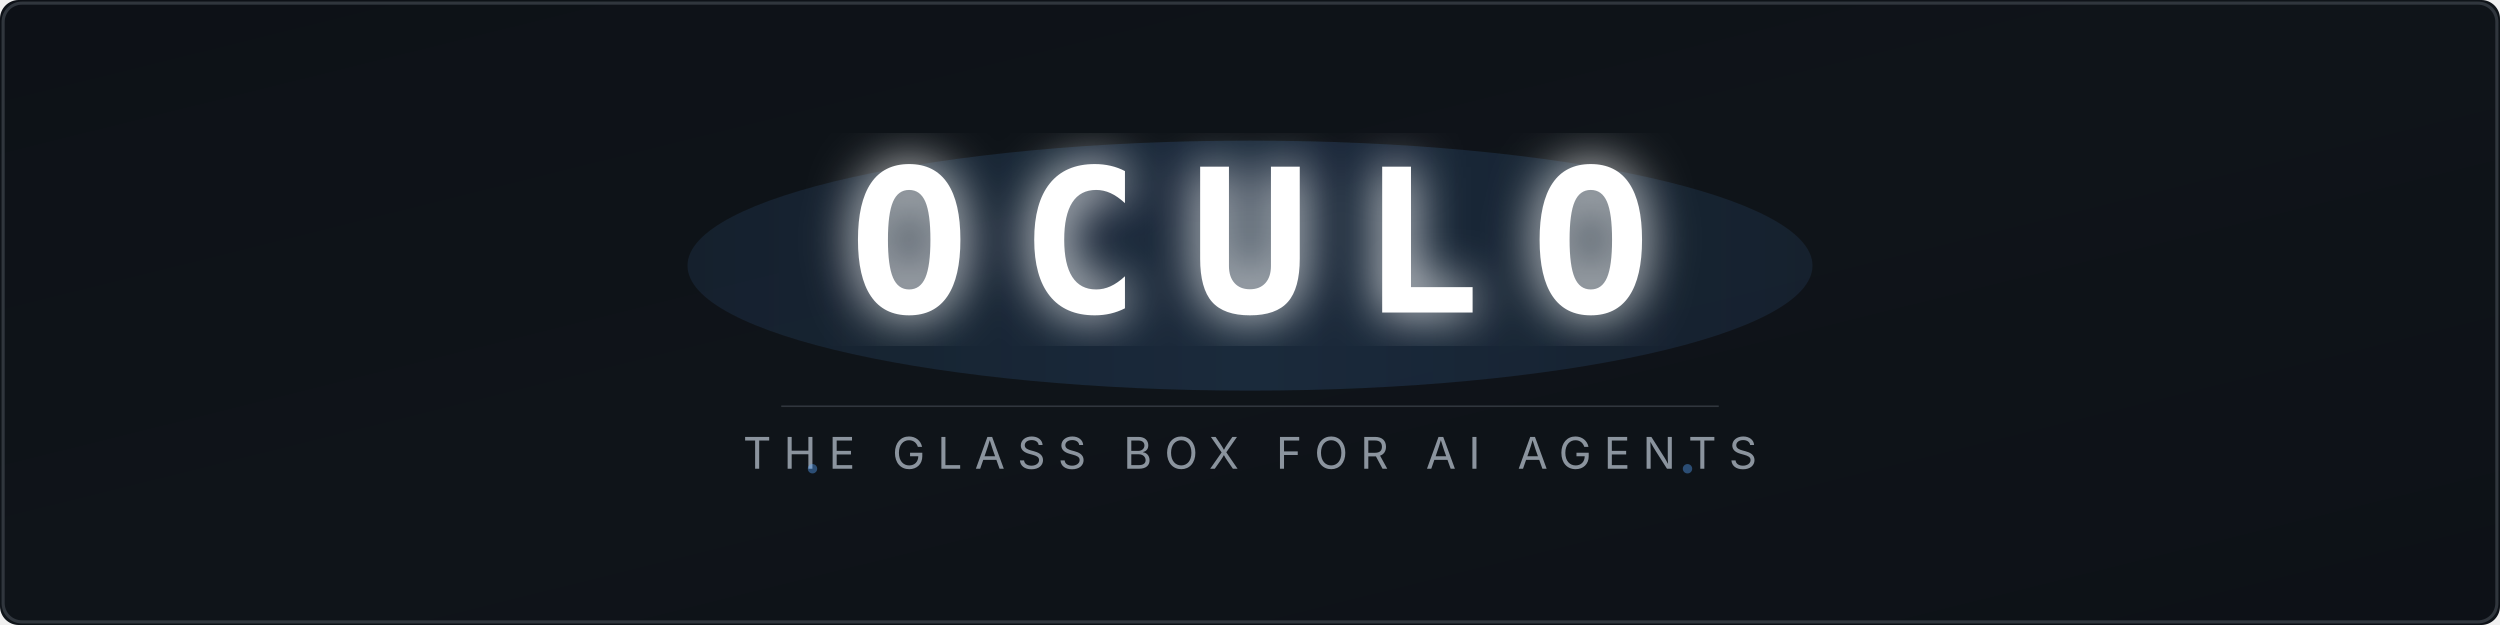
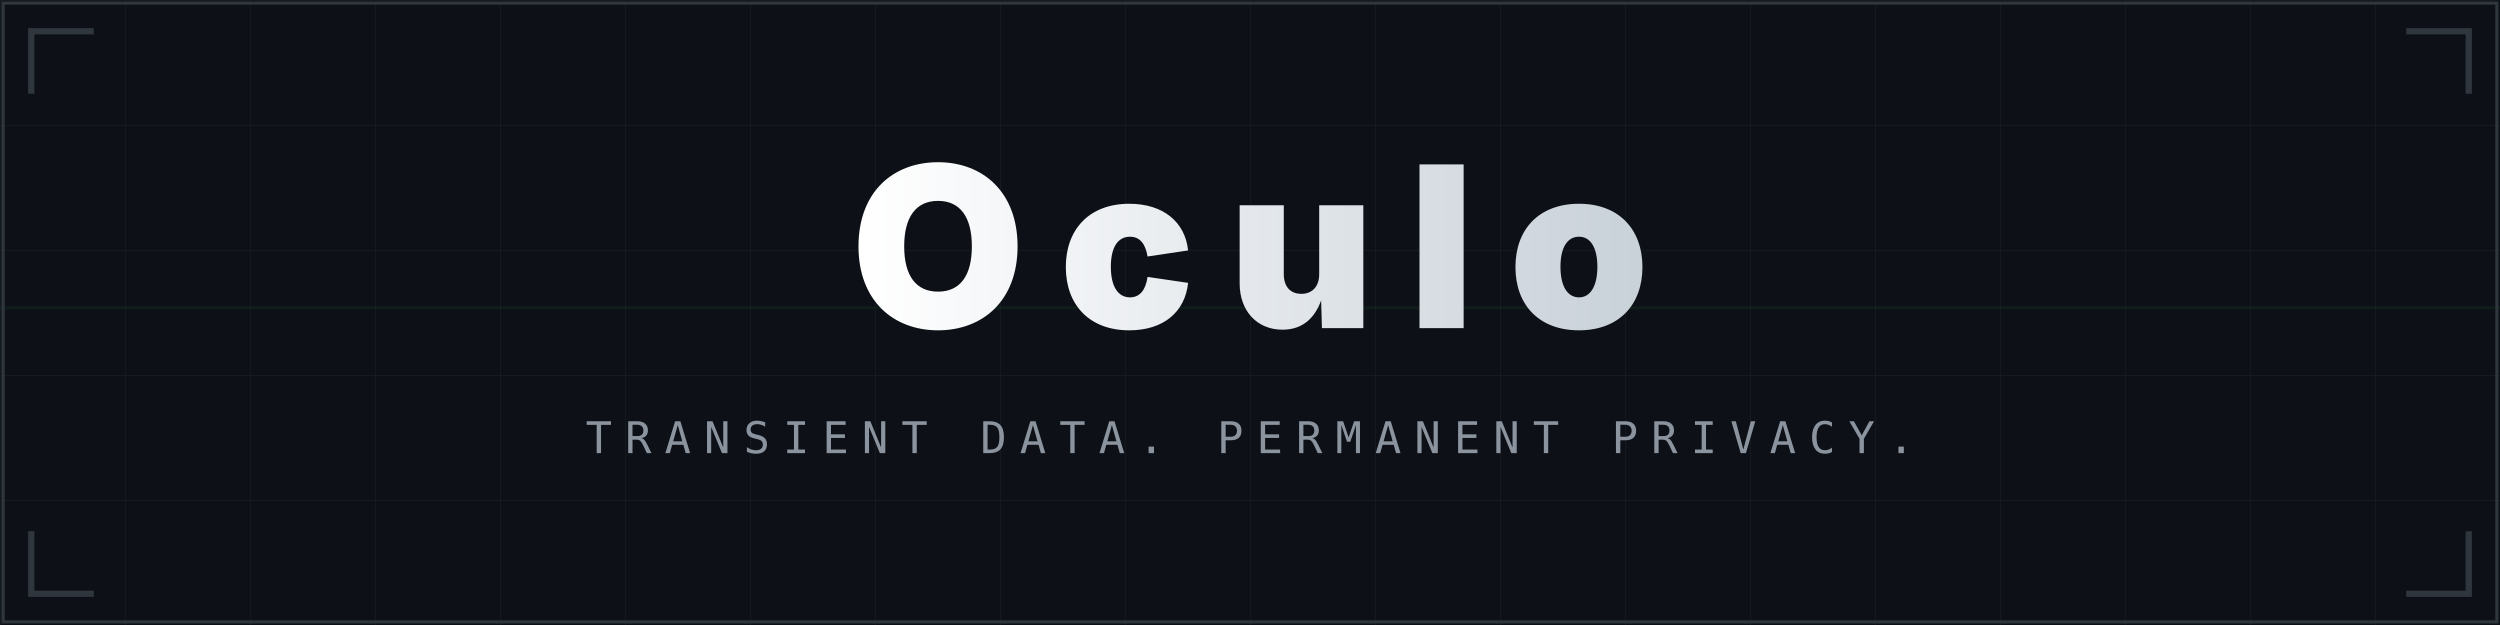
- <svg xmlns="http://www.w3.org/2000/svg" width="800" height="200" viewBox="0 0 800 200">
+ <svg xmlns="http://www.w3.org/2000/svg" width="800" height="200" viewBox="0 0 800 200" fill="none">
+   <rect width="800" height="200" fill="#0d1117" />
  <defs>
-     <filter id="glow" x="-20%" y="-20%" width="140%" height="140%">
-       <feGaussianBlur stdDeviation="8" result="blur" />
-       <feComposite in="SourceGraphic" in2="blur" operator="over" />
-     </filter>
-     <linearGradient id="subtleGrad" x1="0%" y1="0%" x2="100%" y2="100%">
-       <stop offset="0%" style="stop-color:#0d1117;stop-opacity:1" />
-       <stop offset="50%" style="stop-color:#0f1419;stop-opacity:1" />
-       <stop offset="100%" style="stop-color:#0d1117;stop-opacity:1" />
-     </linearGradient>
-     <linearGradient id="textGlow" x1="0%" y1="0%" x2="100%" y2="0%">
-       <stop offset="0%" style="stop-color:#58a6ff;stop-opacity:0.15" />
-       <stop offset="50%" style="stop-color:#58a6ff;stop-opacity:0.25" />
-       <stop offset="100%" style="stop-color:#58a6ff;stop-opacity:0.15" />
+     <pattern id="grid" width="40" height="40" patternUnits="userSpaceOnUse">
+       <path d="M 40 0 L 0 0 0 40" fill="none" stroke="#30363d" stroke-width="0.5" />
+     </pattern>
+     <linearGradient id="textGrad" x1="0%" y1="0%" x2="100%" y2="0%">
+       <stop offset="0%" stop-color="#ffffff" />
+       <stop offset="100%" stop-color="#c9d1d9" />
    </linearGradient>
  </defs>
-   <rect width="800" height="200" fill="url(#subtleGrad)" rx="6" ry="6" />
-   <rect x="1" y="1" width="798" height="198" fill="none" stroke="#30363d" stroke-width="1" rx="6" ry="6" />
-   <line x1="250" y1="130" x2="550" y2="130" stroke="#30363d" stroke-width="0.5" />
-   <ellipse cx="400" cy="85" rx="180" ry="40" fill="url(#textGlow)" opacity="0.6" />
-   <text x="400" y="100" text-anchor="middle" font-family="'SF Mono', 'Cascadia Code', 'JetBrains Mono', 'Fira Code', Consolas, monospace" font-size="64" font-weight="700" fill="#ffffff" letter-spacing="16" filter="url(#glow)">OCULO</text>
-   <text x="400" y="150" text-anchor="middle" font-family="'Inter', 'Segoe UI', -apple-system, system-ui, sans-serif" font-size="14" fill="#8b949e" letter-spacing="4" font-weight="400">THE GLASS BOX FOR AI AGENTS</text>
-   <circle cx="260" cy="150" r="1.5" fill="#58a6ff" opacity="0.4" />
-   <circle cx="540" cy="150" r="1.5" fill="#58a6ff" opacity="0.4" />
+   <rect width="800" height="200" fill="url(#grid)" opacity="0.3" />
+   <path d="M 10 30 L 10 10 L 30 10" stroke="#30363d" stroke-width="2" />
+   <path d="M 770 10 L 790 10 L 790 30" stroke="#30363d" stroke-width="2" />
+   <path d="M 10 170 L 10 190 L 30 190" stroke="#30363d" stroke-width="2" />
+   <path d="M 770 190 L 790 190 L 790 170" stroke="#30363d" stroke-width="2" />
+   <rect x="0" y="98" width="800" height="1" fill="#238636" opacity="0.1" />
+   <text x="400" y="105" text-anchor="middle" font-family="system-ui, -apple-system, sans-serif" font-weight="900" font-size="72" letter-spacing="0.15em" fill="url(#textGrad)" style="text-transform: uppercase;">
+     Oculo
+   </text>
+   <text x="400" y="145" text-anchor="middle" font-family="ui-monospace, SFMono-Regular, SF Mono, Menlo, monospace" font-size="14" letter-spacing="0.3em" fill="#8b949e">
+     TRANSIENT DATA. PERMANENT PRIVACY.
+   </text>
+   <rect x="1" y="1" width="798" height="198" stroke="#30363d" stroke-width="1" fill="none" />
</svg>
